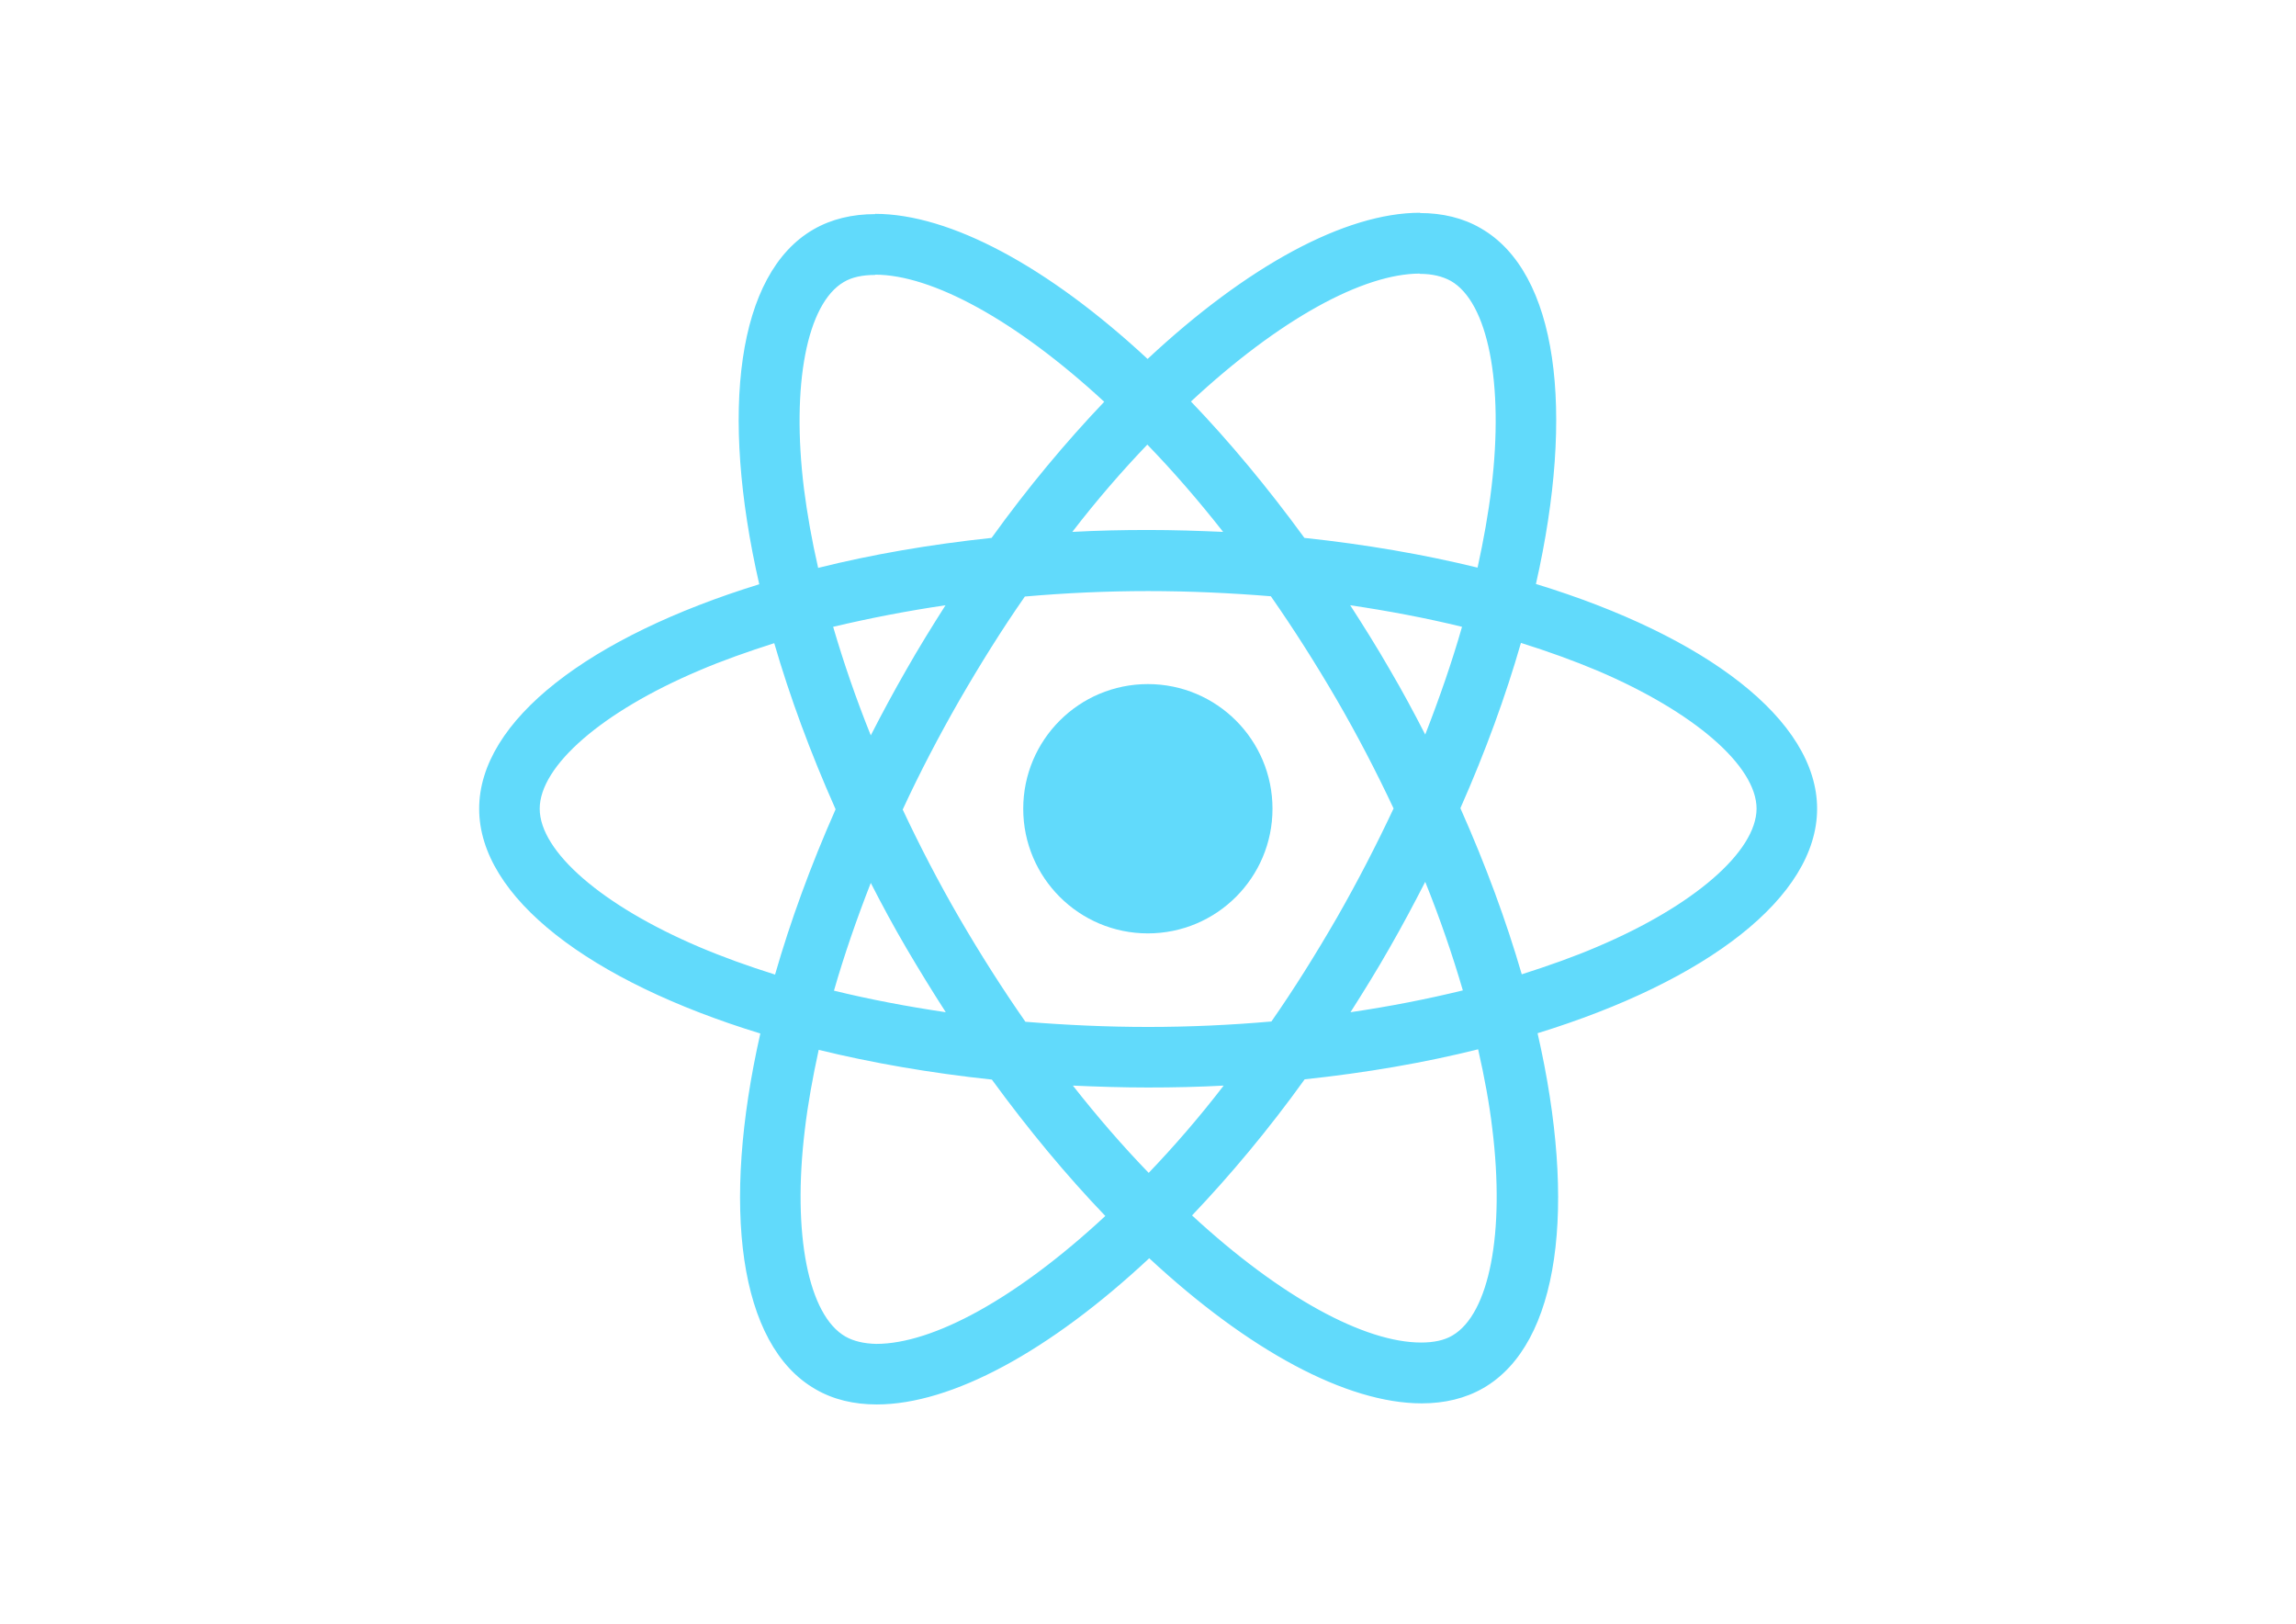
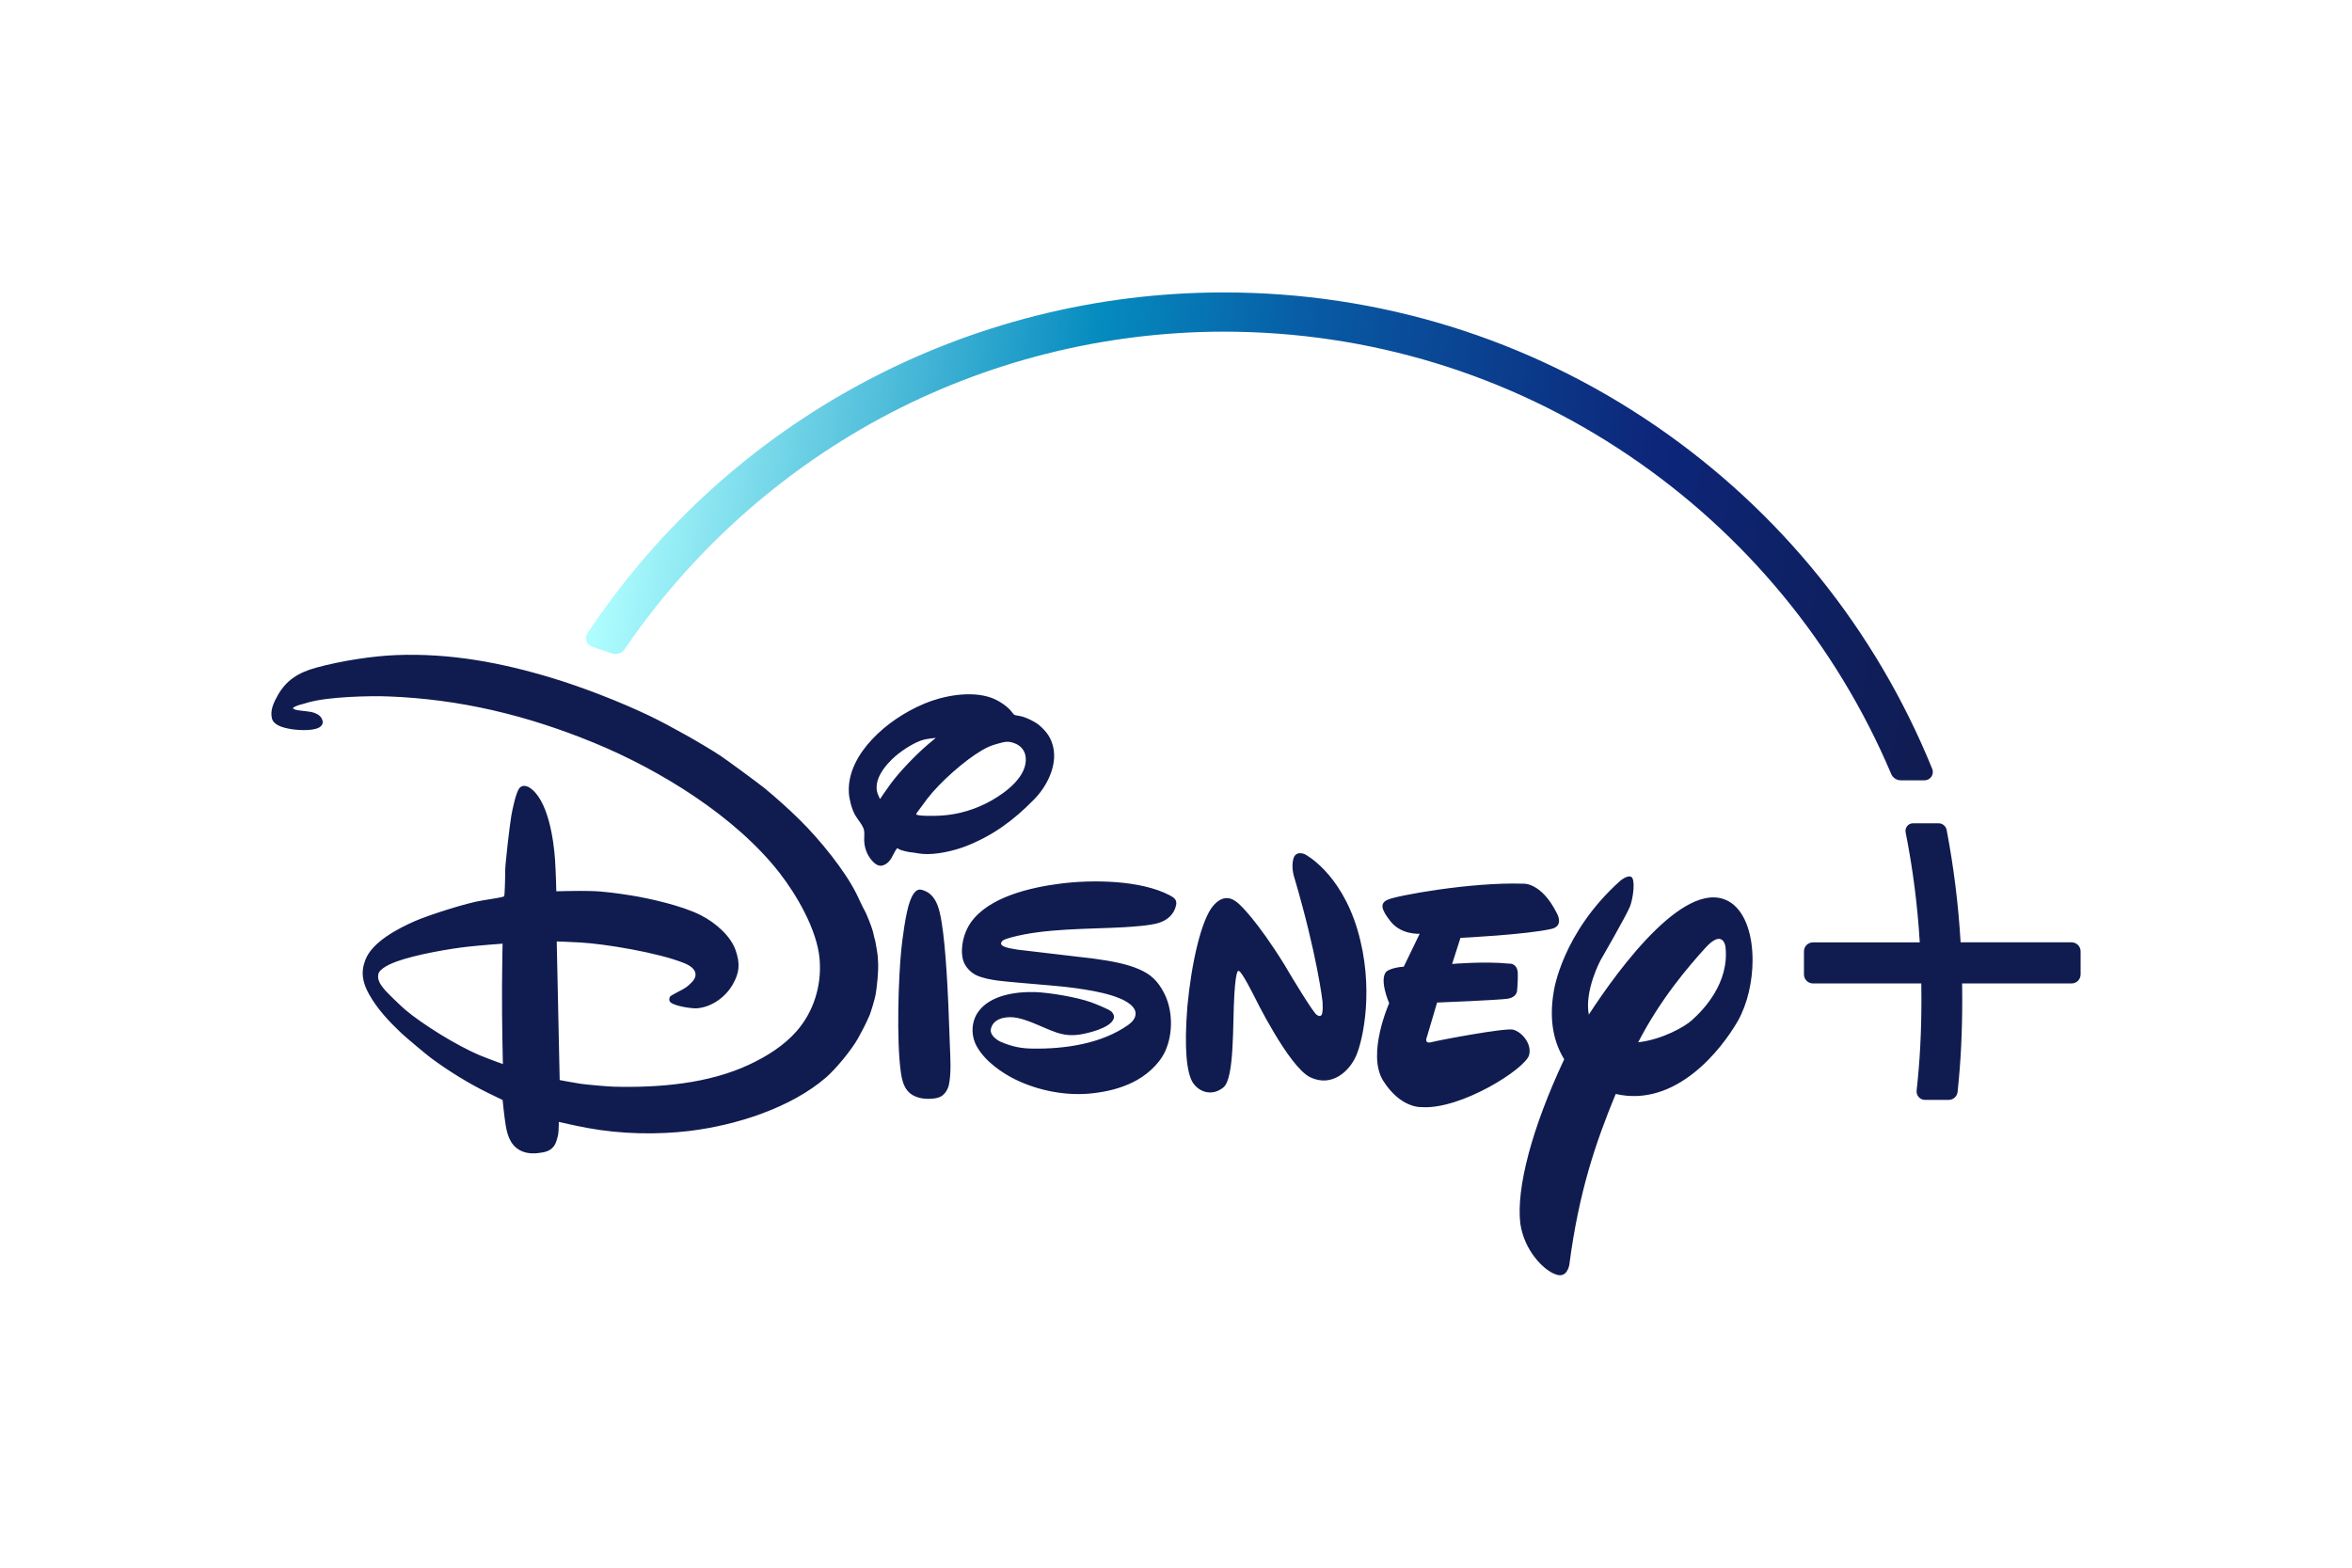
- <svg xmlns="http://www.w3.org/2000/svg" viewBox="0 0 841.9 595.3">
-   <g fill="#61DAFB">
-     <path d="M666.3 296.5c0-32.5-40.7-63.3-103.1-82.4 14.4-63.6 8-114.2-20.2-130.4-6.5-3.8-14.1-5.6-22.4-5.6v22.3c4.6 0 8.3.9 11.4 2.6 13.6 7.8 19.5 37.5 14.9 75.7-1.1 9.4-2.9 19.3-5.1 29.4-19.6-4.8-41-8.5-63.5-10.9-13.5-18.5-27.5-35.3-41.6-50 32.6-30.3 63.2-46.9 84-46.9V78c-27.5 0-63.5 19.6-99.9 53.6-36.4-33.8-72.4-53.2-99.9-53.2v22.3c20.7 0 51.4 16.5 84 46.6-14 14.7-28 31.4-41.3 49.9-22.6 2.4-44 6.1-63.6 11-2.3-10-4-19.7-5.2-29-4.7-38.2 1.1-67.9 14.6-75.8 3-1.8 6.9-2.6 11.5-2.6V78.5c-8.4 0-16 1.8-22.6 5.6-28.1 16.2-34.4 66.7-19.9 130.1-62.2 19.2-102.7 49.9-102.7 82.3 0 32.5 40.7 63.3 103.1 82.4-14.4 63.6-8 114.2 20.2 130.4 6.5 3.8 14.1 5.6 22.5 5.6 27.5 0 63.5-19.6 99.9-53.6 36.4 33.8 72.4 53.2 99.9 53.2 8.4 0 16-1.8 22.6-5.6 28.1-16.2 34.4-66.7 19.9-130.1 62-19.1 102.5-49.9 102.5-82.3zm-130.2-66.7c-3.7 12.9-8.3 26.2-13.5 39.5-4.1-8-8.4-16-13.1-24-4.6-8-9.5-15.8-14.4-23.4 14.2 2.1 27.9 4.7 41 7.9zm-45.8 106.5c-7.8 13.5-15.8 26.3-24.1 38.2-14.9 1.3-30 2-45.2 2-15.1 0-30.2-.7-45-1.9-8.3-11.9-16.4-24.6-24.2-38-7.6-13.1-14.5-26.4-20.8-39.8 6.2-13.4 13.2-26.8 20.7-39.9 7.8-13.5 15.8-26.3 24.1-38.2 14.9-1.3 30-2 45.2-2 15.1 0 30.2.7 45 1.9 8.3 11.9 16.4 24.6 24.2 38 7.6 13.1 14.5 26.4 20.8 39.8-6.3 13.4-13.2 26.8-20.7 39.9zm32.3-13c5.4 13.4 10 26.8 13.8 39.8-13.1 3.2-26.9 5.9-41.2 8 4.9-7.7 9.8-15.6 14.4-23.7 4.6-8 8.9-16.1 13-24.1zM421.2 430c-9.3-9.6-18.6-20.3-27.8-32 9 .4 18.2.7 27.5.7 9.4 0 18.7-.2 27.8-.7-9 11.7-18.3 22.4-27.5 32zm-74.4-58.9c-14.2-2.1-27.9-4.7-41-7.9 3.7-12.9 8.3-26.2 13.5-39.5 4.1 8 8.4 16 13.1 24 4.7 8 9.5 15.8 14.4 23.4zM420.7 163c9.3 9.6 18.6 20.3 27.8 32-9-.4-18.2-.7-27.5-.7-9.4 0-18.7.2-27.8.7 9-11.7 18.3-22.4 27.5-32zm-74 58.9c-4.9 7.7-9.8 15.6-14.4 23.7-4.6 8-8.9 16-13 24-5.4-13.4-10-26.8-13.8-39.8 13.1-3.1 26.9-5.8 41.2-7.9zm-90.5 125.2c-35.4-15.1-58.3-34.9-58.3-50.6 0-15.7 22.9-35.6 58.3-50.6 8.6-3.7 18-7 27.7-10.1 5.7 19.6 13.2 40 22.5 60.9-9.2 20.8-16.6 41.1-22.2 60.6-9.9-3.1-19.3-6.5-28-10.2zM310 490c-13.6-7.8-19.5-37.5-14.9-75.7 1.1-9.4 2.9-19.3 5.1-29.4 19.6 4.8 41 8.5 63.5 10.9 13.5 18.5 27.5 35.3 41.6 50-32.6 30.3-63.2 46.9-84 46.9-4.5-.1-8.3-1-11.3-2.7zm237.2-76.2c4.7 38.2-1.1 67.9-14.6 75.8-3 1.8-6.9 2.6-11.5 2.6-20.7 0-51.4-16.5-84-46.6 14-14.7 28-31.4 41.3-49.9 22.6-2.4 44-6.1 63.6-11 2.3 10.1 4.1 19.8 5.2 29.1zm38.5-66.7c-8.6 3.7-18 7-27.7 10.1-5.7-19.6-13.2-40-22.5-60.9 9.2-20.8 16.6-41.1 22.2-60.6 9.9 3.1 19.3 6.5 28.1 10.2 35.4 15.1 58.3 34.9 58.3 50.6-.1 15.7-23 35.6-58.4 50.6zM320.8 78.4z" />
-     <circle cx="420.9" cy="296.5" r="45.7" />
-     <path d="M520.5 78.1z" />
+ <svg xmlns="http://www.w3.org/2000/svg" height="800" width="1200" viewBox="-150 -135.834 1300.003 815.007">
+   <g transform="translate(.001 -9.115)">
+     <path d="M453.988 377.341c.553.076.673.098 1.212.168 9.006 1.224 17.856 2.847 24.63 5.875 6.278 2.772 9.958 6.28 13.318 12.533 5.109 9.482 5.442 22.766.825 32.82-3.449 7.481-11.02 13.754-17.932 17.079-7.178 3.48-14.25 5.137-22.361 6.063-14.186 1.562-29.507-1.377-42.272-7.551-7.552-3.688-16.774-10.039-21.426-18.221-3.421-5.994-3.312-13.793.85-19.49 6.634-9.08 20.843-11.079 31.545-10.7 8.159.316 22.85 2.838 30.597 5.594 2.147.776 10.066 3.861 11.448 5.276.973.984 1.604 2.414 1.167 3.736-1.77 5.414-14.926 8.268-18.725 8.841-10.17 1.558-15.447-2.291-27.009-6.856-2.87-1.124-6.695-2.371-9.617-2.641-5.249-.5-11.589.97-12.591 6.7-.498 2.953 2.965 5.715 5.606 6.876 6.202 2.664 11.244 3.622 17.348 3.704 18.032.297 38.297-2.672 53.046-13.122 2.019-1.441 4.002-3.55 4.023-6.209.064-5.369-9.349-8.652-9.349-8.652-9.935-4.142-28.292-6.158-37.749-6.937-9.924-.859-25.539-2.144-29.288-2.696-3.86-.551-8.053-1.33-11.396-2.828-3.358-1.517-6.643-4.912-7.618-8.668-1.729-6.771.477-15.079 4.237-20.488 9.855-14.168 32.94-19.549 50.186-21.686 16.692-2.077 43.677-2.056 60.072 6.656 2.531 1.357 3.824 2.619 3.295 5.325-1.068 5.08-4.886 8.354-9.514 9.789-4.855 1.545-14.898 2.147-19.309 2.425-19.766 1.108-43.652.527-62.479 5.661-1.475.421-4.023 1.108-4.851 2.033-2.947 3.199 5.47 4.113 7.273 4.479.536.128.64.146 1.199.207l41.609 4.905m-117.589-88.137s3.215-4.822 5.909-8.48c4.905-6.662 13.782-15.901 20.467-21.621 2.045-1.747 4.456-3.726 4.456-3.726s-3.771.39-5.908.827c-5.072.987-12.509 5.93-16.225 9.124-6.132 5.249-12.875 13.782-9.824 21.364.443 1.071 1.125 2.512 1.125 2.512m34.088 9.122c9.687-.668 18.761-3.457 27.209-8.143 8.285-4.636 20.471-13.676 19.207-24.303-.384-3.44-2.636-6.037-5.479-7.249-3.695-1.601-5.622-1.343-10.342.06-3.429 1.003-4.974 1.612-8.212 3.465-9.503 5.521-22.977 17.337-30.292 26.767-1.688 2.224-3.398 4.711-4.736 6.416-.844 1.051-1.5 2.016-1.418 2.273.292 1.069 10.28.971 14.063.714m-24.664 18.116c-.999 1.057-2.056 3.605-3.152 5.45-.586.987-1.671 2.258-2.389 2.768-2.521 1.854-4.657 1.94-7.091-.202-3.413-3.019-5.387-7.688-5.527-12.23-.073-1.982.267-4.175-.108-5.846-.621-2.821-3.444-5.727-4.966-8.424-1.787-3.177-3.233-8.717-3.413-12.294-.613-11.153 5.266-21.427 12.903-29.53 7.691-8.194 17.753-15.004 28.696-19.64 10.344-4.357 25.502-7.327 36.861-3.393 3.698 1.267 8.85 4.414 11.439 7.711.55.684.998 1.424 1.562 1.786.505.322 1.826.449 2.877.642 3.623.628 8.839 3.371 10.97 5.198 4.281 3.693 6.626 7.223 7.711 12.346 2.176 10.308-3.76 21.617-10.521 28.5-11.577 11.846-23.01 20.175-37.82 25.973-6.505 2.541-16.636 4.915-24.016 4.251-2.292-.19-4.646-.794-6.878-.942-1.139-.098-5.303-1.172-5.748-1.475-.552-.424-1.265-.793-1.39-.649m13.227 22.854c.451.076 1.146.278 1.744.508 5.192 1.975 7.328 6.78 8.607 12.058 2.964 12.256 4.229 39.37 4.722 49.983.362 7.966.561 15.803.895 23.677.283 6.668.815 15.533-.575 21.78-.505 2.247-2.008 4.86-4.16 6.198-2.465 1.578-8.076 1.698-11.16 1.062-7.602-1.572-10.072-6.46-11.157-13.978-2.579-17.939-1.337-53.146.185-68.002.506-4.907 2.354-20.629 4.916-27.221.875-2.223 2.738-6.7 5.983-6.065m-231.264 29.847s-11.314.801-19.101 1.665c-9.907 1.067-28.522 4.281-39.267 8.118-3.223 1.154-9.77 3.894-10.339 7.208-.598 3.435 1.534 6.121 3.905 8.9 1.371 1.614 9.131 9.079 11.307 10.893 9.121 7.615 27.616 19.359 41.238 25.062 4.68 1.936 12.422 4.708 12.422 4.708s-.575-22.044-.472-43.758c.06-11.455.307-22.796.307-22.796m207.454 8.773c.648 5.922-.874 17.119-1.138 18.596-.482 3.404-3.049 11.256-3.475 12.214-2.072 4.772-4.115 8.682-6.28 12.582-3.71 6.677-12.532 17.262-17.769 21.792-19.475 16.833-49.623 26.417-75.487 29.574-17.55 2.12-37.716 1.809-56.312-1.632-6.4-1.164-15.924-3.359-15.924-3.359s.031 3.808-.274 6.486c-.148 1.222-1.068 4.438-1.584 5.48-1.352 2.793-3.572 4.234-6.8 4.854-3.896.723-8.028.964-11.628-.575-5.911-2.487-8.033-8.017-9.063-14.395-.833-5.101-1.705-13.968-1.705-13.968s-4.422-2.094-8.109-3.934c-11.325-5.58-22.081-12.341-31.491-19.294-2.607-1.946-13.807-11.326-16.279-13.655-6.932-6.581-13.168-13.128-17.912-21.529-3.688-6.563-4.75-12.388-1.945-19.342 3.868-9.693 17.765-16.991 27.276-21.15 6.981-3.082 28.688-10.17 37.705-11.484 4.259-.609 10.865-1.792 11.271-2.056.166-.127.281-.235.401-.372.208-.293.559-9.888.491-13.398-.088-3.451 2.554-26.117 3.403-30.91.443-2.592 2.406-12.57 4.41-15.189 1.311-1.77 3.629-1.627 5.519-.465 10.342 6.431 13.484 28.734 14.253 40.082.46 6.914.689 17.314.689 17.314s11.864-.351 19.162-.144c7.092.165 14.909 1.284 22.27 2.457 9.424 1.511 27.793 5.518 38.328 10.859 8.675 4.398 16.795 11.808 19.426 19.65 2.444 7.189 2.078 12.164-1.645 18.652-4.186 7.326-12.104 12.771-20.132 13.226-2.389.138-11.381-1.057-14.148-3.199-1.085-.854-1.029-2.395-.246-3.44.297-.367 4.5-2.602 6.981-3.906a16.07 16.07 0 003.244-2.29c2.061-1.815 3.916-3.813 3.709-6.155-.285-3.04-3.502-4.915-6.568-6.121-14.386-5.715-43.109-10.459-56.989-11.28-5.433-.319-13.161-.592-13.161-.592l1.634 76.646s6.389 1.217 11.424 2.033c2.889.438 15.13 1.54 18.383 1.62 24.768.654 52.412-1.564 75.142-12.29 9.979-4.696 19.134-10.543 26.065-18.458 9.135-10.473 13.919-24.806 12.653-39.777-1.388-16.35-12.895-35.759-22.084-47.577-24.279-31.223-65.896-56.907-102.51-71.965-37.38-15.363-74.324-24.201-113.995-25.681-10.227-.379-32.526.137-43.798 3.255-1.61.454-3.233.996-4.728 1.332-1.181.289-3.042 1.071-3.553 1.484a5.536 5.536 0 00-.563.546s.695.384 1.359.665c1.194.521 6.22.833 8.821 1.309 2.327.438 4.75 1.66 5.709 3.365.911 1.621 1.025 2.899-.064 4.251-2.554 3.106-12.167 2.582-16.4 1.912-4.399-.701-9.876-2.047-10.882-5.877-1.167-4.511.976-8.933 3.291-13.021 4.651-8.179 11.313-12.433 21.069-15.097 13.857-3.813 31.354-6.479 44.439-6.979 29.616-1.119 57.646 4.06 86.341 12.772 16.423 4.966 37.924 13.299 53.665 20.878 11.295 5.446 29.091 15.461 39.088 22.006 3.153 2.081 21.604 15.638 24.47 18.021 5.979 4.888 13.799 11.914 19.462 17.533 10.956 10.857 24.583 27.499 31.203 40.708 1.593 3.163 2.827 6.275 4.882 9.941.707 1.256 3.731 8.768 4.234 10.938.498 2.147 1.228 5.303 1.331 5.428.146 1.153 1.548 7.607 1.438 10.095m372.323-16.947c-13.869 3.198-50.34 4.974-50.34 4.974l-4.599 14.406s18.226-1.556 31.485-.171c0 0 4.296-.499 4.801 4.877.171 5.014-.426 10.394-.426 10.394s-.275 3.255-4.888 4.083c-4.999.833-39.284 2.159-39.284 2.159l-5.552 18.778s-2.063 4.341 2.561 3.102c4.296-1.15 40.22-7.891 44.899-6.921 5.014 1.245 10.563 7.93 8.959 14.022-1.912 7.551-37.767 30.418-59.602 28.822 0 0-11.474.74-21.172-14.745-9.032-14.756 3.423-42.696 3.423-42.696s-5.709-13.043-1.572-17.464c0 0 2.462-2.234 9.639-2.739l8.788-18.181s-10.01.689-15.965-6.675c-5.547-6.986-6.012-10.197-1.759-12.126 4.548-2.246 46.234-9.854 74.919-8.889 0 0 9.969-.979 18.615 16.313.002.001 4.19 6.994-2.93 8.677m-107.891 69.906c-3.676 8.647-13.387 17.875-25.451 12.139-11.909-5.748-30.878-44.572-30.878-44.572s-7.201-14.477-8.586-14.104c0 0-1.556-2.827-2.51 12.993-.992 15.753.191 46.47-6.093 51.305-5.953 4.848-13.161 2.918-16.899-2.746-3.398-5.58-4.812-18.839-2.958-42.126 2.179-23.332 7.599-48.156 14.524-55.886 6.915-7.678 12.467-2.104 14.631-.082 0 0 9.25 8.384 24.504 33.003l2.692 4.554s13.862 23.259 15.31 23.205c0 0 1.133 1.069 2.143.301 1.455-.416.868-7.874.868-7.874s-2.876-25.348-15.522-68.252c0 0-1.912-5.35-.619-10.363 1.284-5.066 6.362-2.688 6.362-2.688s19.6 9.855 29.114 41.766c9.451 31.921 3.1 60.715-.632 69.427m210.945-19.112c-8.922 15.567-34.11 48.163-67.584 40.467-11.054 26.806-20.34 53.923-25.65 94.499 0 0-1.167 7.885-7.72 5.146-6.494-2.273-17.191-13.07-19.355-28.007-2.328-19.621 6.407-52.79 24.26-90.823-5.207-8.465-8.757-20.559-5.718-37.78 0 0 4.484-31.979 36.601-60.802 0 0 3.85-3.325 6.082-2.301 2.459 1.031 1.32 11.437-.631 16.497-2.027 5.031-16.325 29.784-16.325 29.784s-8.919 16.723-6.409 29.913c16.844-25.897 55.134-78.119 78.867-61.651 7.972 5.704 11.647 18.111 11.647 31.48.005 11.743-2.827 24.224-8.065 33.578m-6.926-41.014s-1.321-10.296-11.387 1.047c-8.658 9.572-24.274 27.506-36.845 51.865 13.19-1.481 25.912-8.637 29.759-12.282 6.254-5.549 20.823-20.604 18.473-40.63m191.327-2.344H933.67c-1.223-20.851-3.74-41.162-7.697-62.08a4.57 4.57 0 00-4.483-3.735h-14.143a4.14 4.14 0 00-3.194 1.518 4.177 4.177 0 00-.878 3.451c4.019 20.242 6.564 40.165 7.82 60.866h-59.021c-2.75 0-4.984 2.227-4.984 4.966v12.756a4.994 4.994 0 004.984 4.988h59.866c.038 3.148.069 5.967.069 8.612 0 18.384-.793 33.528-2.646 50.618a4.571 4.571 0 001.181 3.605 4.581 4.581 0 003.417 1.534h13.117a4.953 4.953 0 004.938-4.475c1.792-17.206 2.56-32.538 2.56-51.283 0-2.635-.028-5.464-.067-8.612h60.51c2.743 0 4.982-2.243 4.982-4.988V373.39a4.992 4.992 0 00-4.983-4.985" fill="#101C50" />
+     <linearGradient y2="84.295" x2="189.496" y1="184.483" x1="930.503" gradientUnits="userSpaceOnUse" id="a">
+       <stop offset="0" stop-color="#101c50" />
+       <stop offset=".236" stop-color="#0d267a" />
+       <stop offset=".497" stop-color="#085aa4" />
+       <stop offset=".655" stop-color="#058bbf" />
+       <stop offset="1" stop-color="#b1ffff" />
+     </linearGradient>
+     <path d="M174.713 197.472a4.938 4.938 0 00-.58 4.366 5.055 5.055 0 003.118 3.129l10.997 3.701a6.61 6.61 0 001.974.317 6.114 6.114 0 005.084-2.703c36.022-52.919 84.774-96.98 140.994-127.42 58.04-31.43 123.799-48.055 190.188-48.055 80.188 0 157.558 23.654 223.751 68.4 64.587 43.646 114.747 104.54 145.059 176.101a5.763 5.763 0 005.315 3.523h13.134a4.592 4.592 0 003.792-2.027 4.566 4.566 0 00.45-4.284c-31.256-76.943-84.11-142.534-152.869-189.657C694.732 34.62 612.214 9.115 526.488 9.115c-141.721 0-273.23 70.416-351.775 188.357" fill="url(#a)" />
  </g>
</svg>
